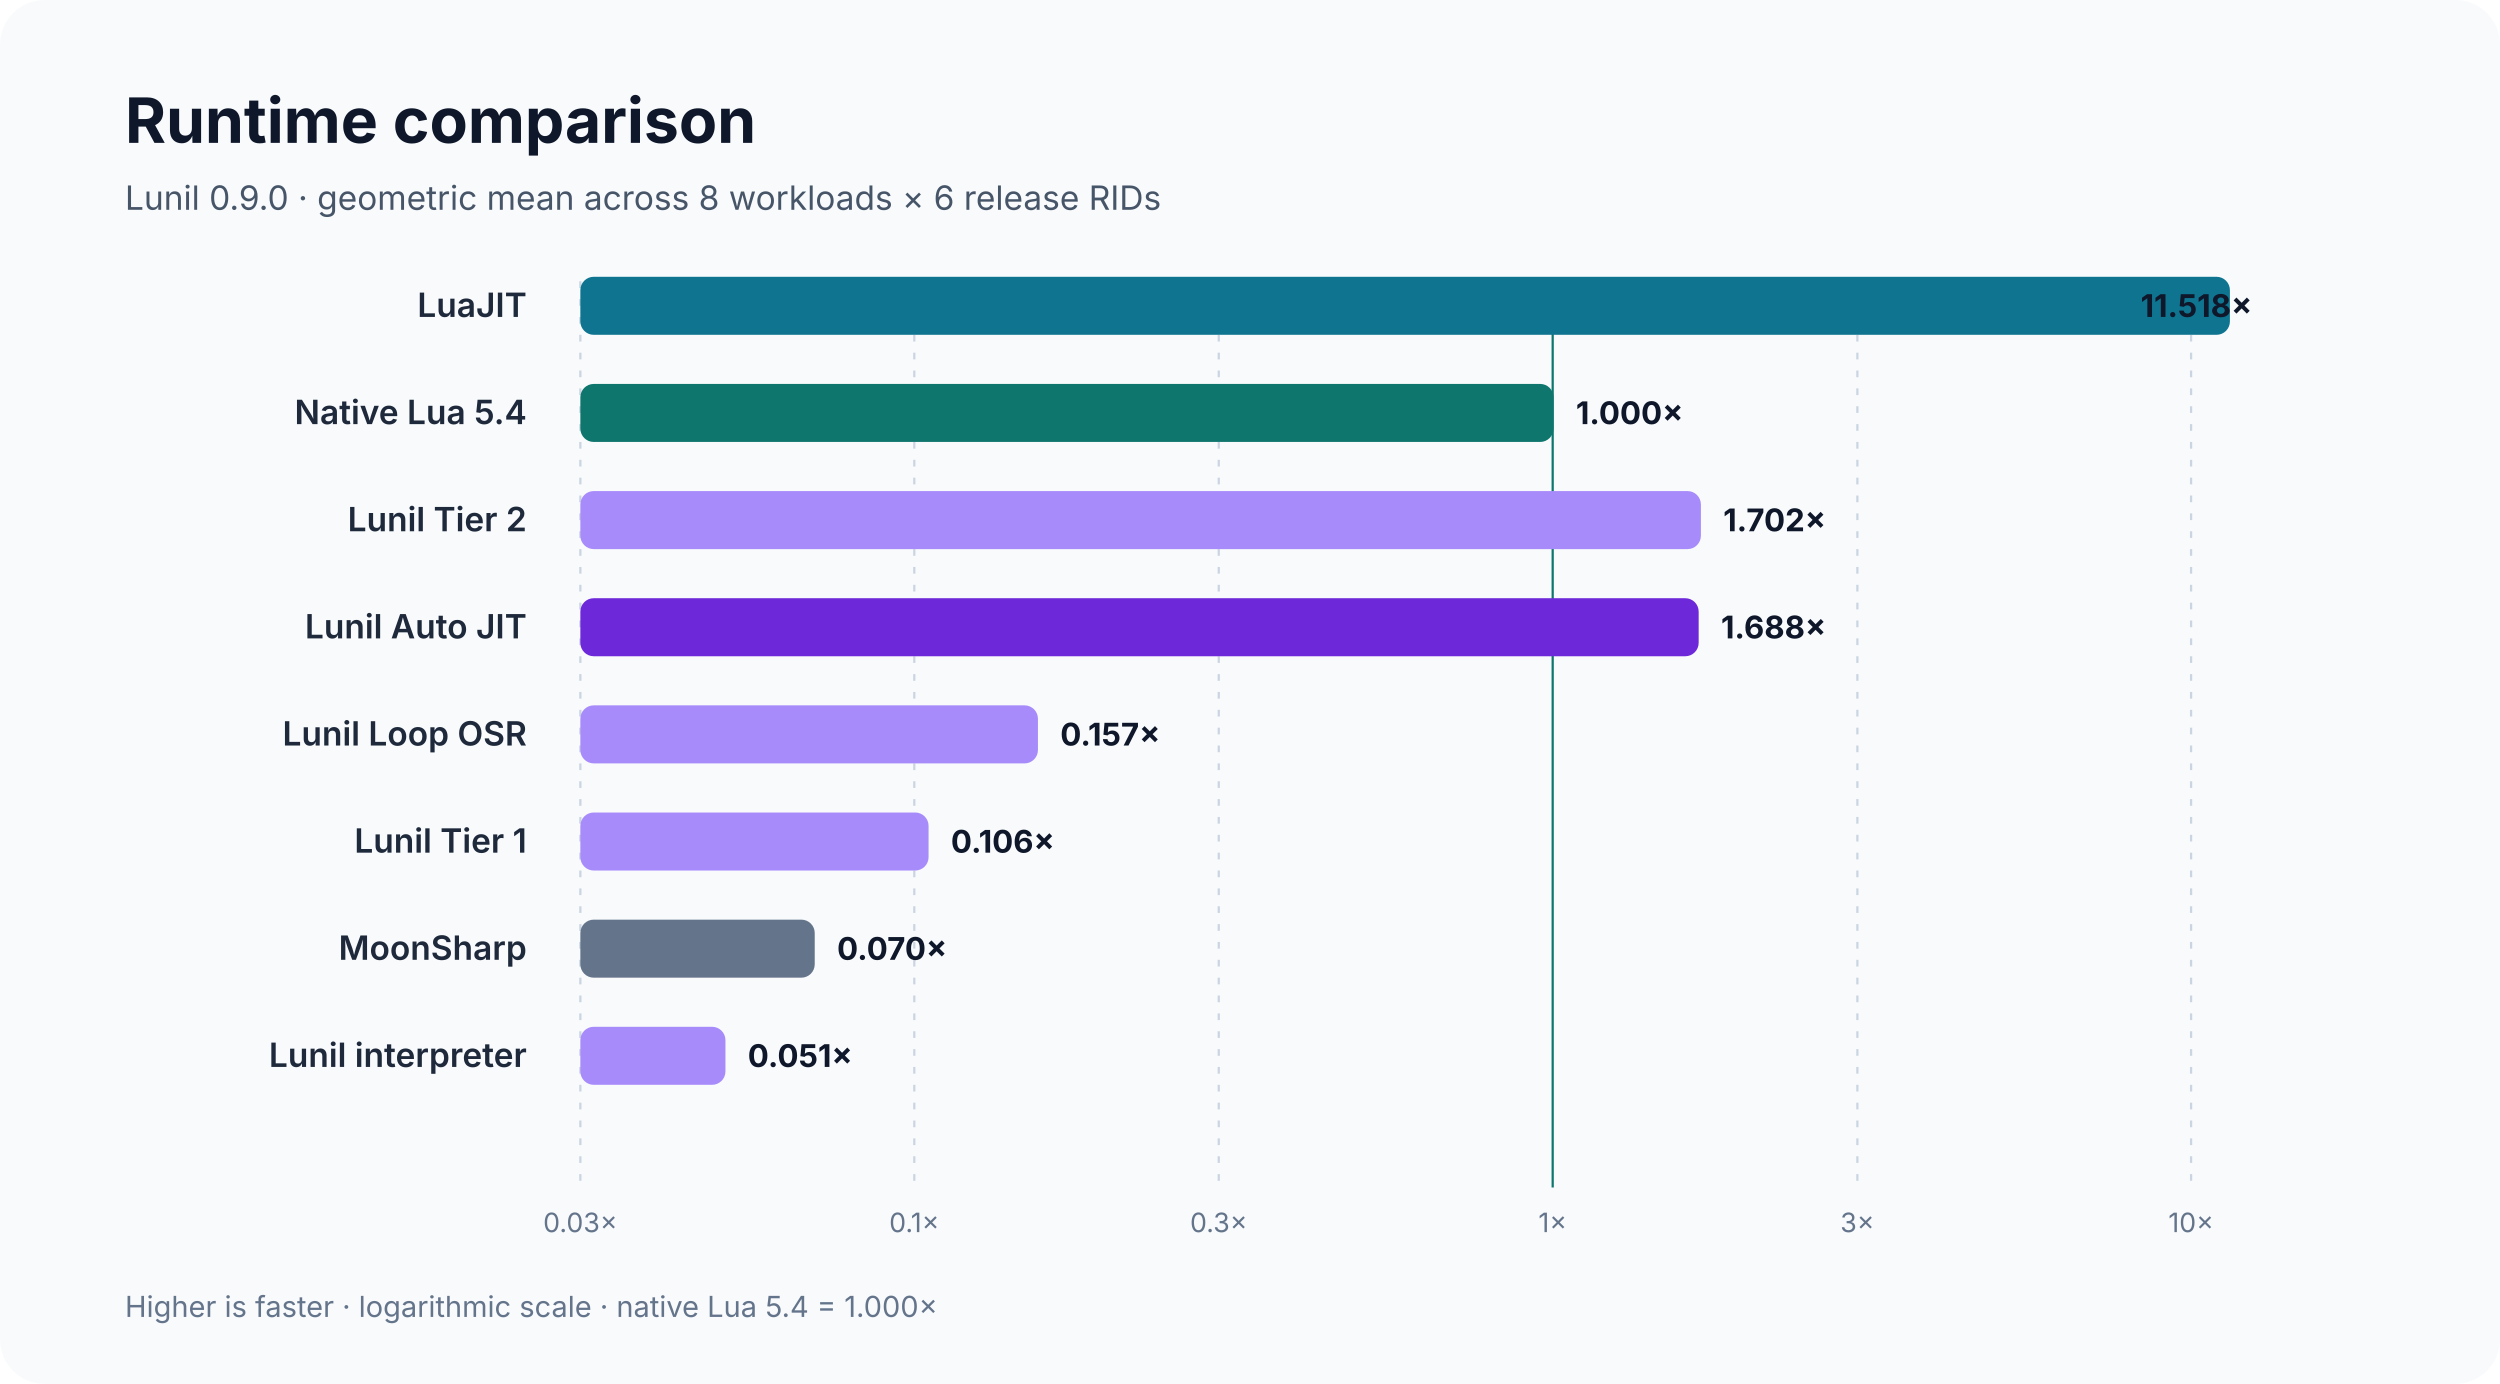
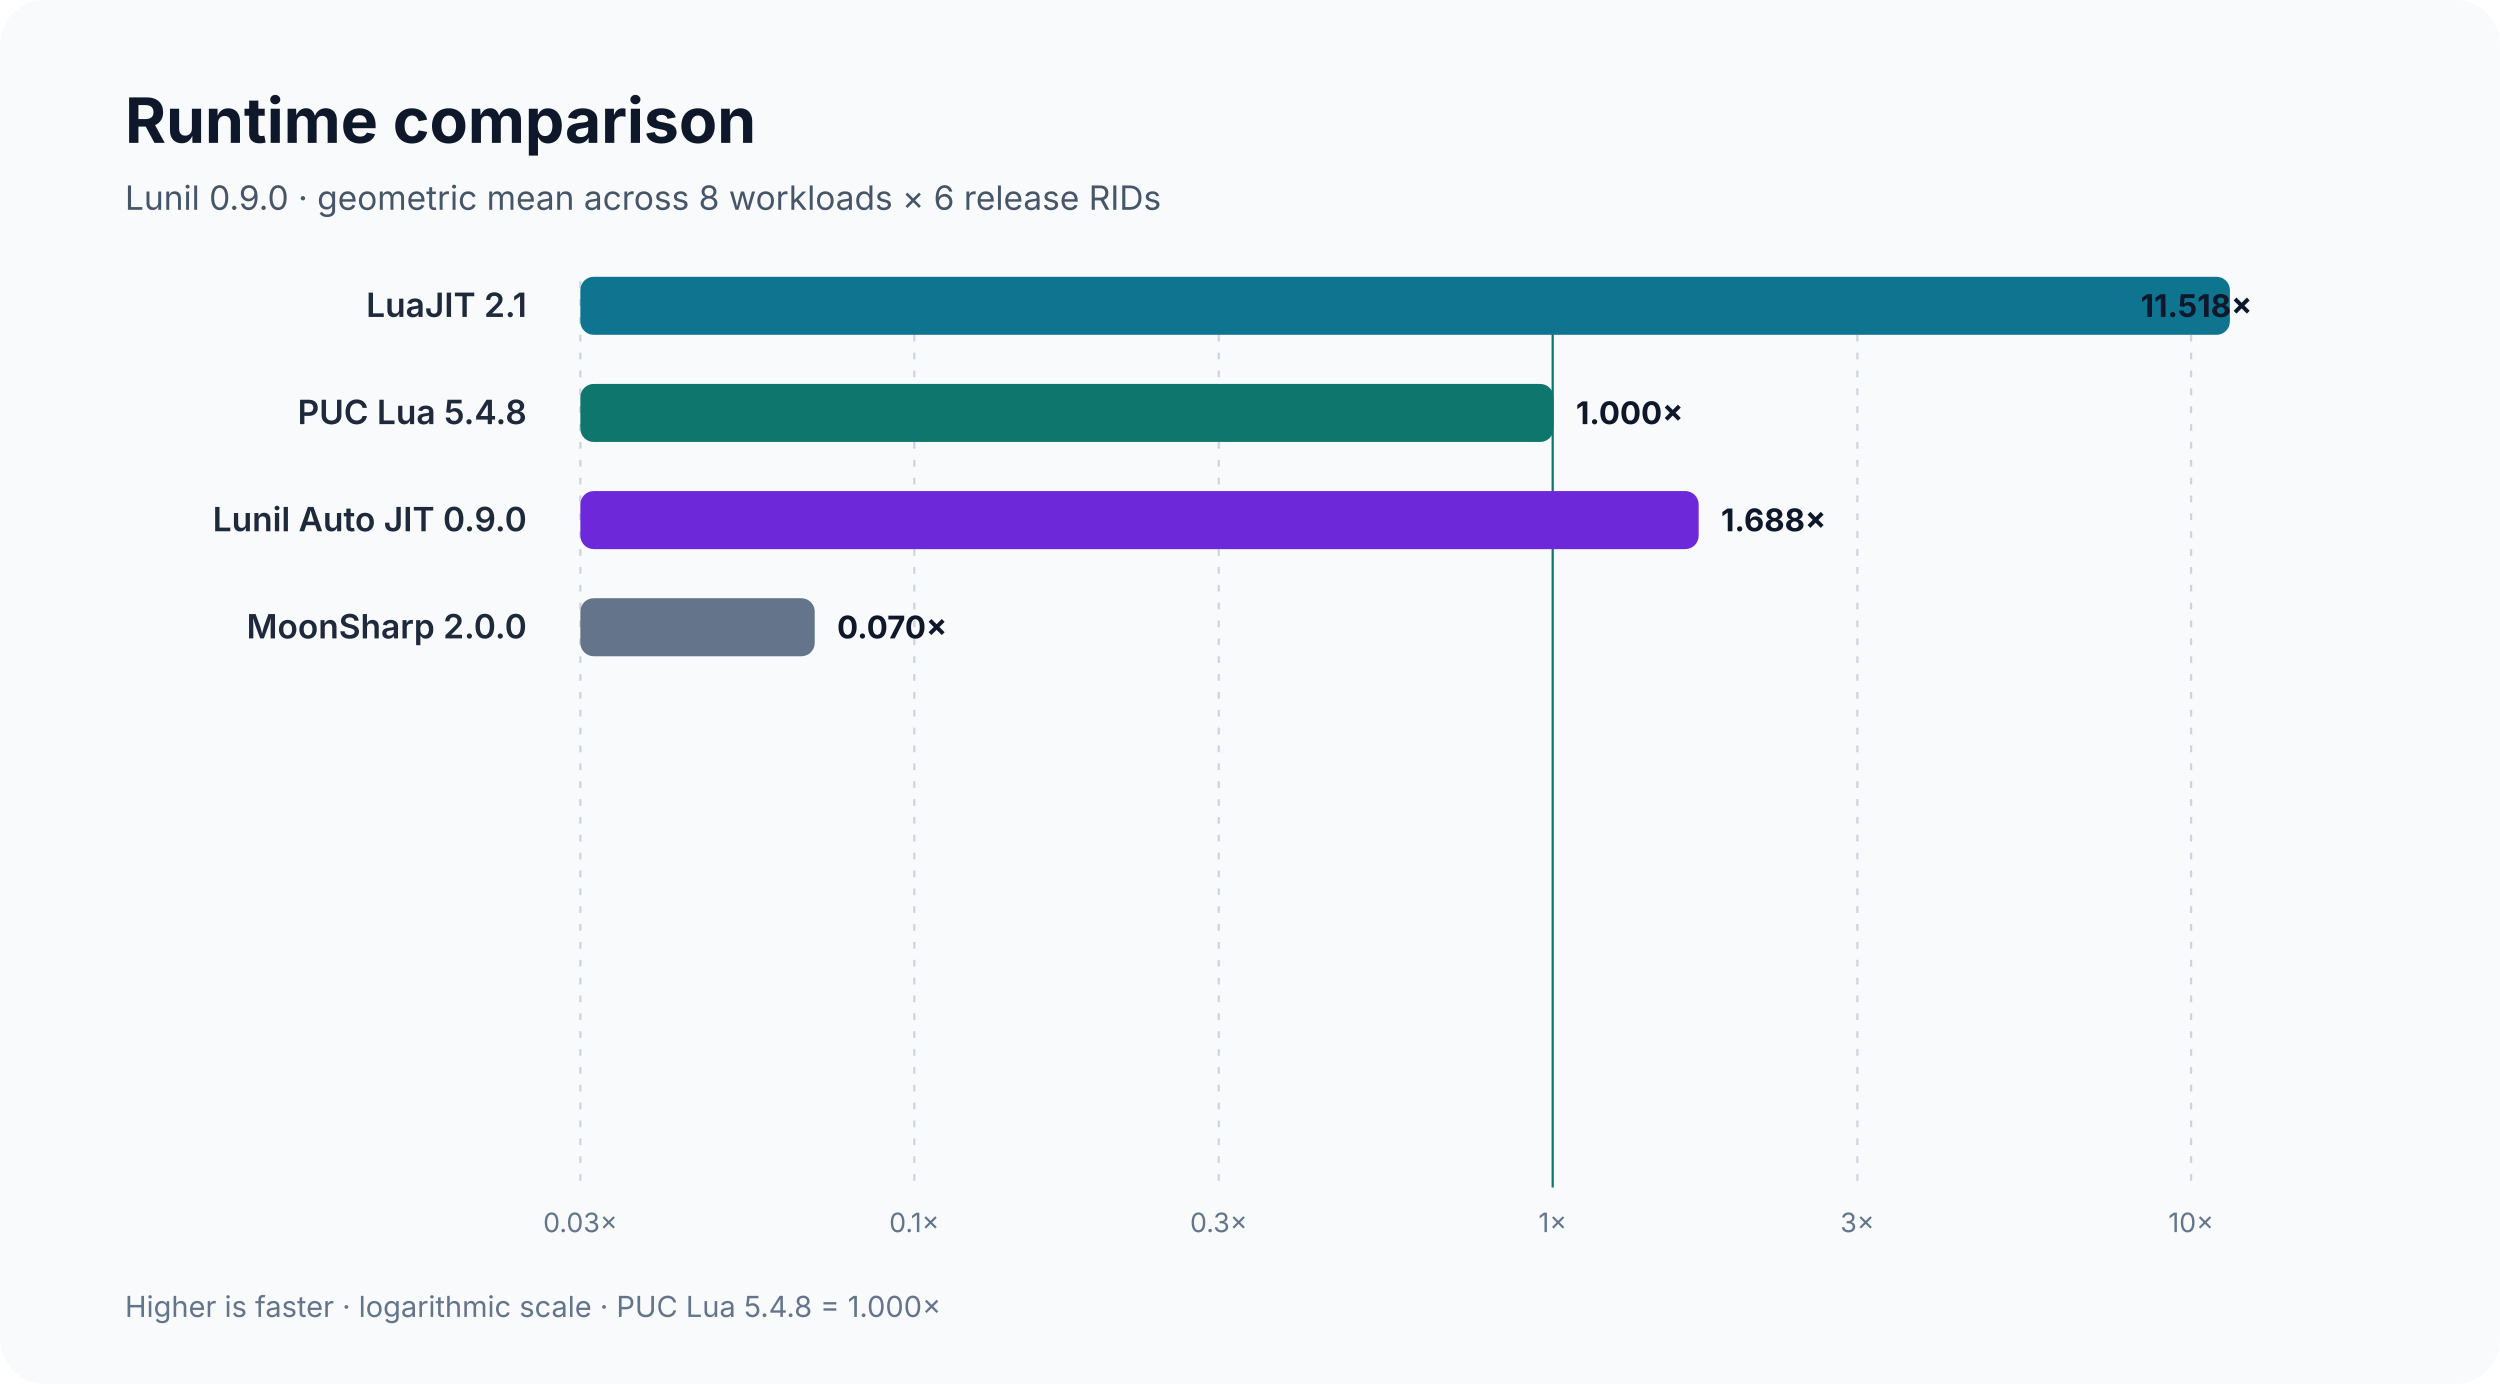
<svg xmlns="http://www.w3.org/2000/svg" width="1120" height="620" viewBox="0 0 1120 620" role="img" aria-labelledby="title desc">
  <rect width="1120" height="620" rx="20" fill="#f8fafc" />
  <text x="56" y="64" font-family="Inter,Segoe UI,sans-serif" font-size="28" font-weight="700" fill="#0f172a">Runtime comparison</text>
  <text x="56" y="94" font-family="Inter,Segoe UI,sans-serif" font-size="15" fill="#475569">Lunil 0.9.0 · geometric mean across 8 workloads × 6 release RIDs</text>
  <line x1="260.0" y1="126" x2="260.0" y2="532" stroke="#cbd5e1" stroke-width="1" stroke-dasharray="3 5" />
  <text x="260.0" y="552" text-anchor="middle" font-family="Inter,Segoe UI,sans-serif" font-size="12" fill="#64748b">0.03×</text>
  <line x1="409.6" y1="126" x2="409.6" y2="532" stroke="#cbd5e1" stroke-width="1" stroke-dasharray="3 5" />
  <text x="409.6" y="552" text-anchor="middle" font-family="Inter,Segoe UI,sans-serif" font-size="12" fill="#64748b">0.1×</text>
  <line x1="546.0" y1="126" x2="546.0" y2="532" stroke="#cbd5e1" stroke-width="1" stroke-dasharray="3 5" />
  <text x="546.0" y="552" text-anchor="middle" font-family="Inter,Segoe UI,sans-serif" font-size="12" fill="#64748b">0.3×</text>
  <line x1="695.6" y1="126" x2="695.6" y2="532" stroke="#0f766e" stroke-width="1" />
  <text x="695.6" y="552" text-anchor="middle" font-family="Inter,Segoe UI,sans-serif" font-size="12" fill="#64748b">1×</text>
  <line x1="832.1" y1="126" x2="832.1" y2="532" stroke="#cbd5e1" stroke-width="1" stroke-dasharray="3 5" />
  <text x="832.1" y="552" text-anchor="middle" font-family="Inter,Segoe UI,sans-serif" font-size="12" fill="#64748b">3×</text>
  <line x1="981.6" y1="126" x2="981.6" y2="532" stroke="#cbd5e1" stroke-width="1" stroke-dasharray="3 5" />
  <text x="981.6" y="552" text-anchor="middle" font-family="Inter,Segoe UI,sans-serif" font-size="12" fill="#64748b">10×</text>
-   <text x="236" y="142" text-anchor="end" font-family="Inter,Segoe UI,sans-serif" font-size="15" font-weight="600" fill="#1e293b">LuaJIT</text>
+   <text x="236" y="142" text-anchor="end" font-family="Inter,Segoe UI,sans-serif" font-size="15" font-weight="600" fill="#1e293b">LuaJIT 2.1</text>
  <rect x="260" y="124" width="739.0" height="26" rx="6" fill="#0e7490" />
  <text x="1009.0" y="142" text-anchor="end" font-family="Inter,Segoe UI,sans-serif" font-size="14" font-weight="700" fill="#0f172a">11.518×</text>
-   <text x="236" y="190" text-anchor="end" font-family="Inter,Segoe UI,sans-serif" font-size="15" font-weight="600" fill="#1e293b">Native Lua 5.4</text>
+   <text x="236" y="190" text-anchor="end" font-family="Inter,Segoe UI,sans-serif" font-size="15" font-weight="600" fill="#1e293b">PUC Lua 5.4.8</text>
  <rect x="260" y="172" width="436.0" height="26" rx="6" fill="#0f766e" />
  <text x="706.0" y="190" text-anchor="start" font-family="Inter,Segoe UI,sans-serif" font-size="14" font-weight="700" fill="#0f172a">1.000×</text>
-   <text x="236" y="238" text-anchor="end" font-family="Inter,Segoe UI,sans-serif" font-size="15" font-weight="600" fill="#1e293b">Lunil Tier 2</text>
-   <rect x="260" y="220" width="502.0" height="26" rx="6" fill="#a78bfa" />
-   <text x="772.0" y="238" text-anchor="start" font-family="Inter,Segoe UI,sans-serif" font-size="14" font-weight="700" fill="#0f172a">1.702×</text>
-   <text x="236" y="286" text-anchor="end" font-family="Inter,Segoe UI,sans-serif" font-size="15" font-weight="600" fill="#1e293b">Lunil Auto JIT</text>
-   <rect x="260" y="268" width="501.0" height="26" rx="6" fill="#6d28d9" />
-   <text x="771.0" y="286" text-anchor="start" font-family="Inter,Segoe UI,sans-serif" font-size="14" font-weight="700" fill="#0f172a">1.688×</text>
-   <text x="236" y="334" text-anchor="end" font-family="Inter,Segoe UI,sans-serif" font-size="15" font-weight="600" fill="#1e293b">Lunil Loop OSR</text>
-   <rect x="260" y="316" width="205.0" height="26" rx="6" fill="#a78bfa" />
-   <text x="475.0" y="334" text-anchor="start" font-family="Inter,Segoe UI,sans-serif" font-size="14" font-weight="700" fill="#0f172a">0.157×</text>
-   <text x="236" y="382" text-anchor="end" font-family="Inter,Segoe UI,sans-serif" font-size="15" font-weight="600" fill="#1e293b">Lunil Tier 1</text>
-   <rect x="260" y="364" width="156.0" height="26" rx="6" fill="#a78bfa" />
-   <text x="426.0" y="382" text-anchor="start" font-family="Inter,Segoe UI,sans-serif" font-size="14" font-weight="700" fill="#0f172a">0.106×</text>
-   <text x="236" y="430" text-anchor="end" font-family="Inter,Segoe UI,sans-serif" font-size="15" font-weight="600" fill="#1e293b">MoonSharp</text>
-   <rect x="260" y="412" width="105.0" height="26" rx="6" fill="#64748b" />
-   <text x="375.0" y="430" text-anchor="start" font-family="Inter,Segoe UI,sans-serif" font-size="14" font-weight="700" fill="#0f172a">0.070×</text>
-   <text x="236" y="478" text-anchor="end" font-family="Inter,Segoe UI,sans-serif" font-size="15" font-weight="600" fill="#1e293b">Lunil interpreter</text>
-   <rect x="260" y="460" width="65.0" height="26" rx="6" fill="#a78bfa" />
-   <text x="335.0" y="478" text-anchor="start" font-family="Inter,Segoe UI,sans-serif" font-size="14" font-weight="700" fill="#0f172a">0.051×</text>
-   <text x="56" y="590" font-family="Inter,Segoe UI,sans-serif" font-size="13" fill="#64748b">Higher is faster · logarithmic scale · native Lua 5.4 = 1.000×</text>
+   <text x="236" y="238" text-anchor="end" font-family="Inter,Segoe UI,sans-serif" font-size="15" font-weight="600" fill="#1e293b">Lunil Auto JIT 0.9.0</text>
+   <rect x="260" y="220" width="501.0" height="26" rx="6" fill="#6d28d9" />
+   <text x="771.0" y="238" text-anchor="start" font-family="Inter,Segoe UI,sans-serif" font-size="14" font-weight="700" fill="#0f172a">1.688×</text>
+   <text x="236" y="286" text-anchor="end" font-family="Inter,Segoe UI,sans-serif" font-size="15" font-weight="600" fill="#1e293b">MoonSharp 2.0.0</text>
+   <rect x="260" y="268" width="105.0" height="26" rx="6" fill="#64748b" />
+   <text x="375.0" y="286" text-anchor="start" font-family="Inter,Segoe UI,sans-serif" font-size="14" font-weight="700" fill="#0f172a">0.070×</text>
+   <text x="56" y="590" font-family="Inter,Segoe UI,sans-serif" font-size="13" fill="#64748b">Higher is faster · logarithmic scale · PUC Lua 5.4.8 = 1.000×</text>
</svg>
